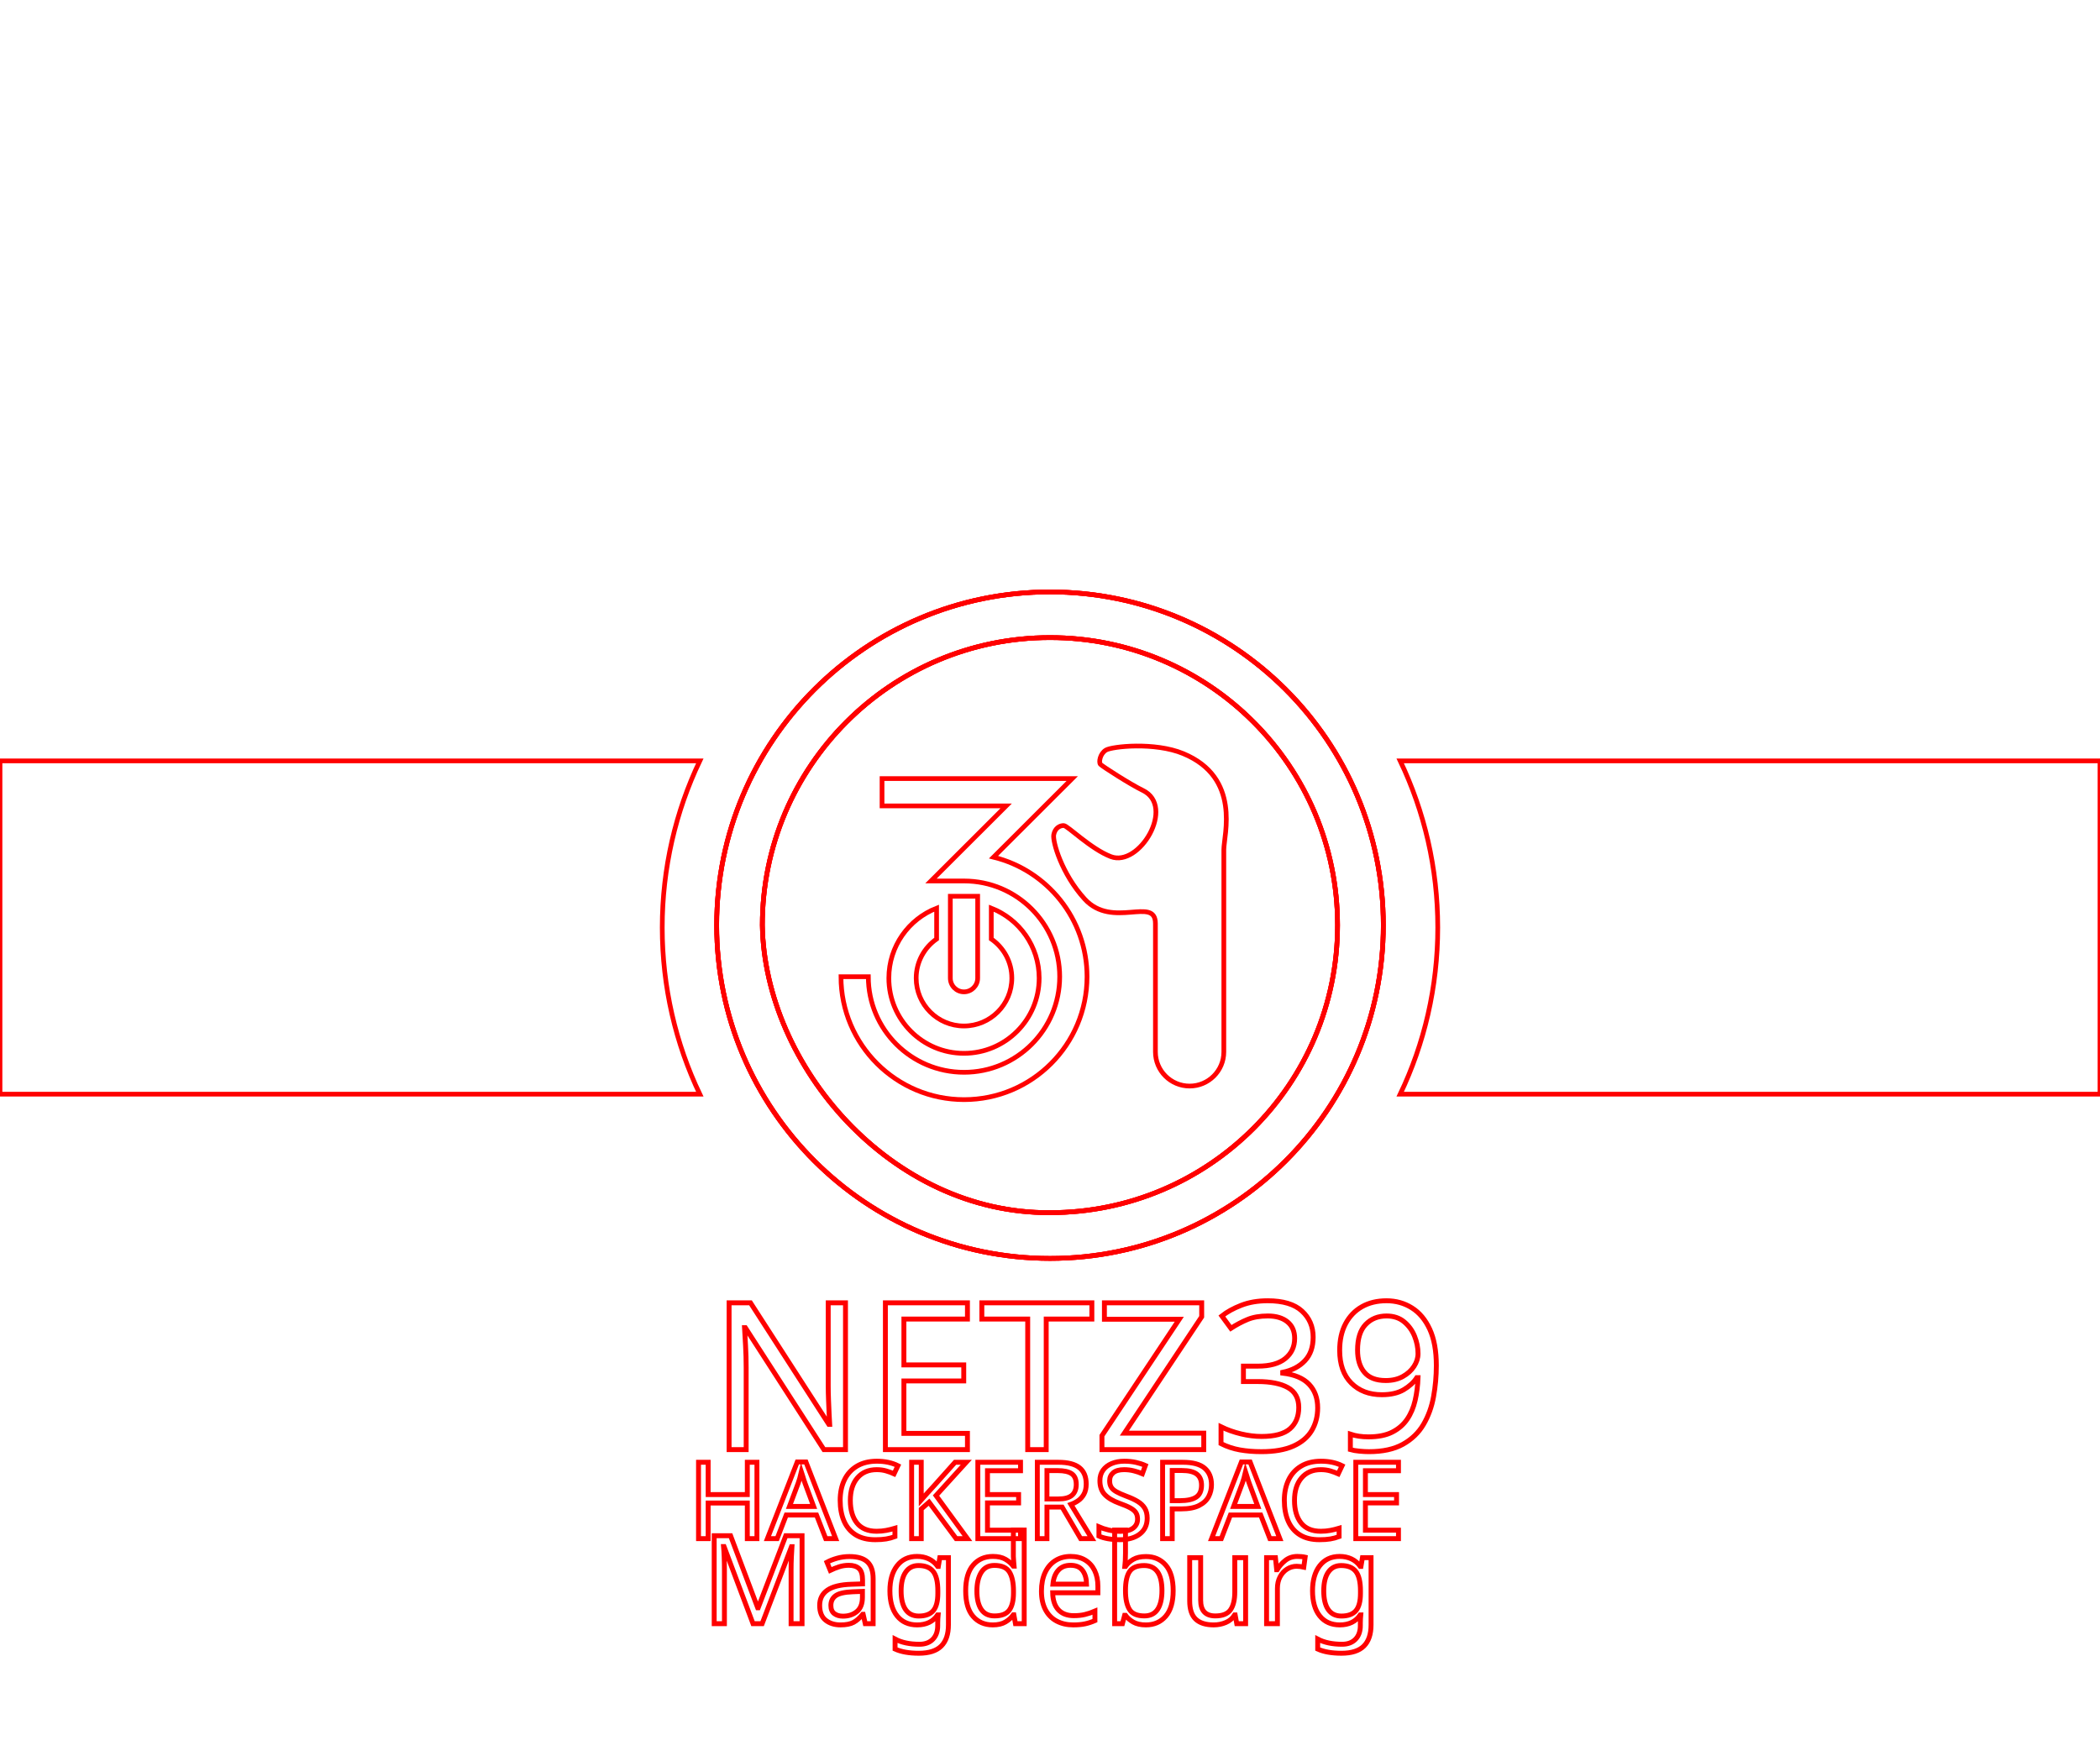
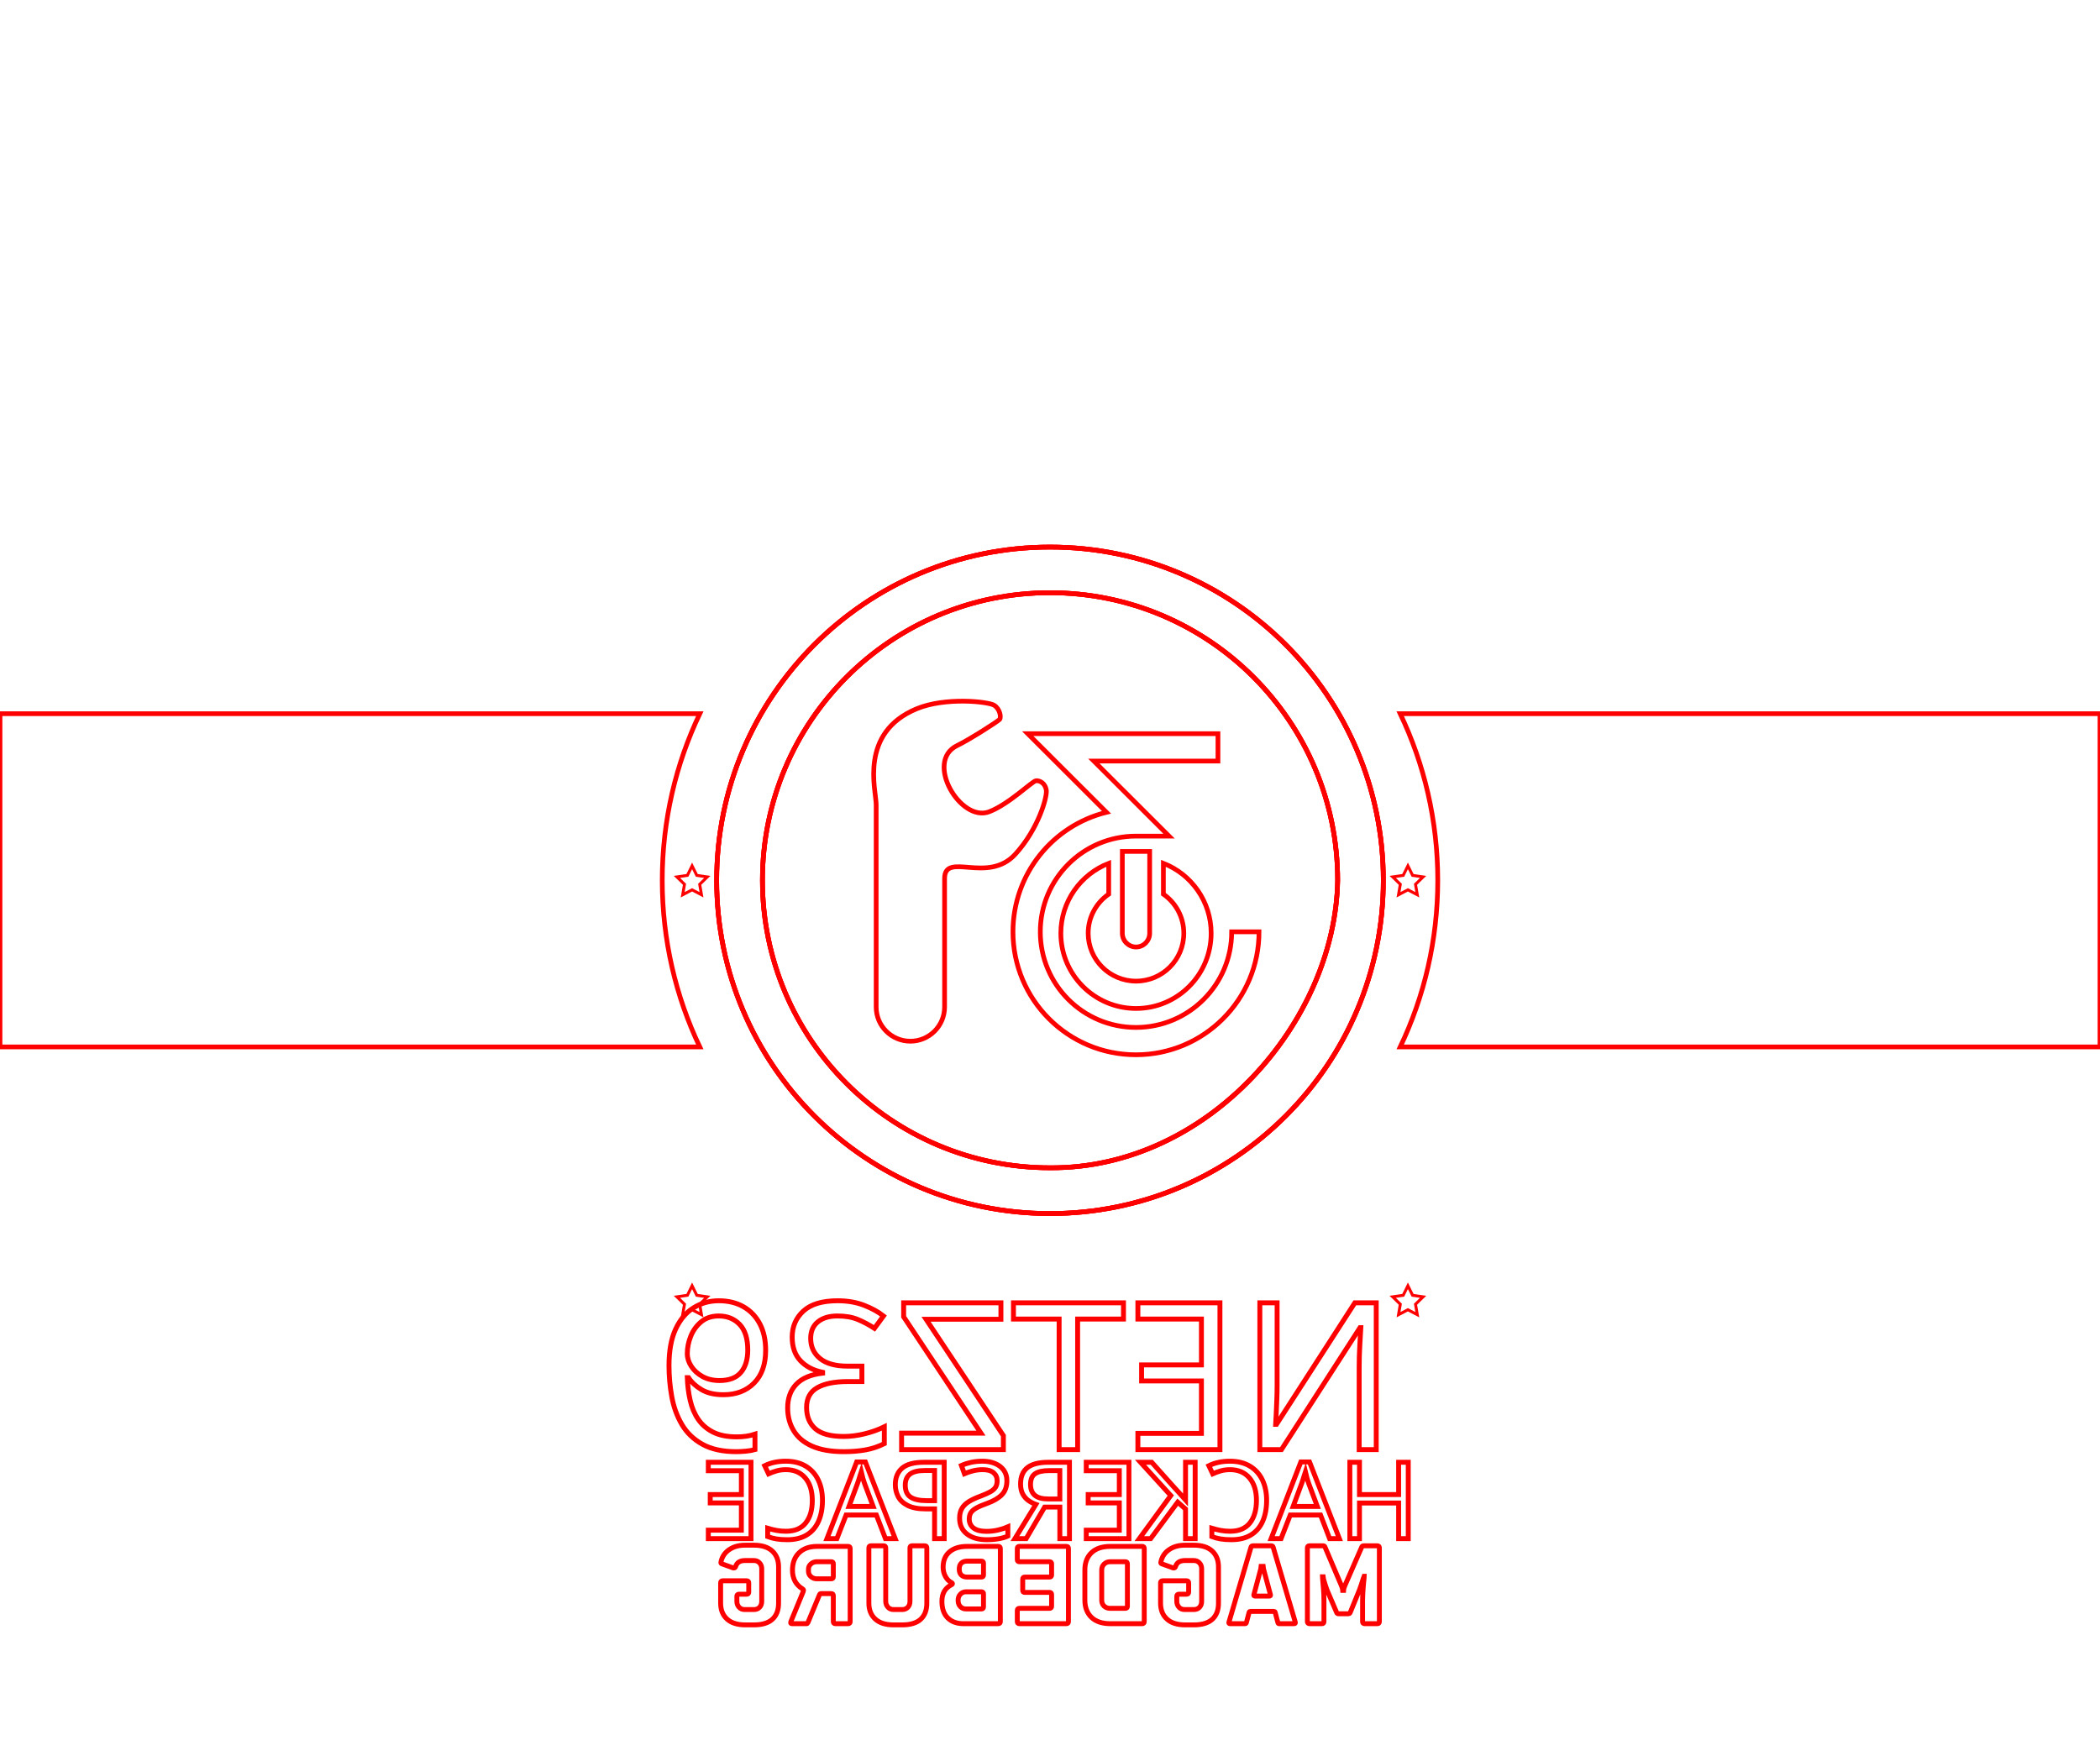
<svg xmlns="http://www.w3.org/2000/svg" width="6696.85" height="5616.142" id="svg2" version="1.1">
  <defs id="defs4" />
  <g id="layer1" transform="translate(0,4563.781)">
-     <path style="fill:none;fill-opacity:0.354;stroke:#ff0000;stroke-opacity:1;stroke-width:15;stroke-miterlimit:4;stroke-dasharray:none" d="M 0 2427.156 L 0 3490.156 L 2231.625 3490.156 C 2154.857 3329.14 2111.875 3148.921 2111.875 2958.656 C 2111.875 2768.391 2154.857 2588.172 2231.625 2427.156 L 0 2427.156 z M 4465.219 2427.156 C 4541.986 2588.172 4584.969 2768.391 4584.969 2958.656 C 4584.969 3148.921 4541.986 3329.14 4465.219 3490.156 L 6696.844 3490.156 L 6696.844 2427.156 L 4465.219 2427.156 z " transform="translate(0,-4563.781)" id="rect2985" />
-     <g id="g3972" transform="matrix(8.378018,0,0,8.378019,2091.723,-2869.322)" style="fill:none;stroke:#ff0000;stroke-width:1.79;stroke-miterlimit:4;stroke-opacity:1;stroke-dasharray:none">
+     <path style="fill:none;stroke:#ff0000;stroke-width:15;stroke-miterlimit:4;stroke-opacity:1;stroke-dasharray:none" d="m 6696.847,-2287.21 0,1063 -2231.625,0 c 76.768,-161.016 119.75,-341.235 119.75,-531.5 0,-190.265 -42.982,-370.484 -119.75,-531.5 l 2231.625,0 z m -4465.219,0 c -76.768,161.016 -119.75,341.235 -119.75,531.5 0,190.265 42.982,370.484 119.75,531.5 l -2231.625,0 0,-1063 2231.625,0 z" id="rect2985" />
+     <g id="g3972" transform="matrix(-8.378018,0,0,8.378019,4605.127,-3012.413)" style="fill:none;stroke:#ff0000;stroke-width:1.79;stroke-miterlimit:4;stroke-opacity:1;stroke-dasharray:none">
      <g id="g4413" transform="translate(-448.0526,-67.70133)" style="fill:none;stroke:#ff0000;stroke-width:1.79;stroke-miterlimit:4;stroke-opacity:1;stroke-dasharray:none">
        <path style="color:#000000;fill:none;stroke:#ff0000;stroke-width:1.79;stroke-miterlimit:4;stroke-opacity:1;stroke-dasharray:none;marker:none;visibility:visible;display:inline;overflow:visible;enable-background:accumulate" id="path4996-4-0-4-8-9-7-2-6-0-9-9-2" d="m 534.121,161.882 0,10.406 47.253,0 c -9.528,9.543 -19.07,19.073 -28.627,28.586 l 12.593,0 c 20.112,0 36.401,16.329 36.401,36.442 0,20.112 -16.289,36.401 -36.401,36.401 -20.112,0 -36.442,-16.289 -36.442,-36.401 l -10.406,0 c 0,25.858 20.989,46.807 46.848,46.807 25.858,0 46.807,-20.949 46.807,-46.807 0,-21.993 -15.152,-40.48 -35.591,-45.512 l 29.963,-29.923 z" />
        <g id="g4409" transform="matrix(-1,0,0,-1,1130.637,475.1825)" style="fill:none;stroke:#ff0000;stroke-width:1.79;stroke-miterlimit:4;stroke-opacity:1;stroke-dasharray:none">
          <path style="color:#000000;fill:none;stroke:#ff0000;stroke-width:1.79;stroke-miterlimit:4;stroke-opacity:1;stroke-dasharray:none;marker:none;visibility:visible;display:inline;overflow:visible;enable-background:accumulate" id="path4996-4-0-4-2-1-9-8-5-8-9" d="m 565.339,208.689 c -15.802,0 -28.627,12.825 -28.627,28.627 0,12.131 7.56,22.487 18.221,26.643 l 0,-11.742 c -4.724,-3.282 -7.815,-8.711 -7.815,-14.901 0,-10.056 8.165,-18.221 18.221,-18.221 10.056,0 18.18,8.165 18.18,18.221 0,6.18 -3.075,11.617 -7.774,14.901 l 0,11.742 c 10.649,-4.156 18.18,-14.512 18.18,-26.643 0,-15.802 -12.784,-28.627 -28.586,-28.627 z" />
          <path style="color:#000000;fill:none;stroke:#ff0000;stroke-width:1.79;stroke-miterlimit:4;stroke-opacity:1;stroke-dasharray:none;marker:none;visibility:visible;display:inline;overflow:visible;enable-background:accumulate" id="rect5023-1-6-7-7-5-2-9-1-8-8" d="m 565.339,232.093 c -2.873,0 -5.223,2.35 -5.223,5.223 l 0,31.178 10.406,0 0,-31.178 c 0,-2.873 -2.31,-5.223 -5.183,-5.223 z" />
        </g>
        <path style="fill:none;stroke:#ff0000;stroke-width:1.79;stroke-miterlimit:4;stroke-opacity:1;stroke-dasharray:none" id="path5018-1-3-2-1-4-7-5-6" d="m 630.853,149.491 c -5.722,0.054 -10.364,0.853 -11.499,1.539 -2.271,1.371 -2.807,4.658 -2.106,5.426 0.702,0.768 11.43,7.658 16.115,9.92 12.614,6.09 -1.288,29.396 -12.147,25.226 -7.696,-2.955 -16.427,-11.757 -17.897,-11.823 -1.47,-0.065 -3.364,0.926 -3.847,3.482 -0.483,2.556 3.008,14.897 11.783,24.497 10.529,11.52 26.926,-1.209 26.926,9.313 l 0,48.872 a 13.018,13.018 0 0 0 26.036,0 l 0,-62.437 0,-14.577 c 0,-5.467 6.703,-27.389 -15.467,-36.563 -5.374,-2.224 -12.175,-2.929 -17.897,-2.875 z" />
      </g>
      <path style="color:#000000;fill:none;stroke:#ff0000;stroke-width:1.79;stroke-miterlimit:4;stroke-opacity:1;stroke-dasharray:none;marker:none;visibility:visible;display:inline;overflow:visible;enable-background:accumulate" id="path7438-70-0-9-0-2" d="m 150,23.121 c -70.071,0 -126.879,56.808 -126.879,126.879 0,70.071 56.808,126.879 126.879,126.879 70.071,0 126.879,-56.808 126.879,-126.879 C 276.879,79.929 220.071,23.121 150,23.121 z m 0,17.386 c 60.46,0 109.454,49.033 109.454,109.493 0,60.46 -48.994,109.454 -109.454,109.454 -60.472,0.389 -108.645,-55.933 -109.493,-109.454 0,-60.46 49.033,-109.493 109.493,-109.493 z" />
      <path d="m 150,23.121 c -70.071,0 -126.879,56.808 -126.879,126.879 0,70.071 56.808,126.879 126.879,126.879 70.071,0 126.879,-56.808 126.879,-126.879 C 276.879,79.929 220.071,23.121 150,23.121 z m 0,17.386 c 60.46,0 109.454,49.033 109.454,109.493 0,60.46 -48.994,109.454 -109.454,109.454 -60.472,0.389 -108.645,-55.933 -109.493,-109.454 0,-60.46 49.033,-109.493 109.493,-109.493 z" id="path3981" style="color:#000000;fill:none;stroke:#ff0000;stroke-width:1.79;stroke-miterlimit:4;stroke-opacity:1;stroke-dasharray:none;marker:none;visibility:visible;display:inline;overflow:visible;enable-background:accumulate" />
      <path style="color:#000000;fill:none;stroke:#ff0000;stroke-width:1.79;stroke-miterlimit:4;stroke-opacity:1;stroke-dasharray:none;marker:none;visibility:visible;display:inline;overflow:visible;enable-background:accumulate" id="path3983" d="m 150,23.121 c -70.071,0 -126.879,56.808 -126.879,126.879 0,70.071 56.808,126.879 126.879,126.879 70.071,0 126.879,-56.808 126.879,-126.879 C 276.879,79.929 220.071,23.121 150,23.121 z m 0,17.386 c 60.46,0 109.454,49.033 109.454,109.493 0,60.46 -48.994,109.454 -109.454,109.454 -60.472,0.389 -108.645,-55.933 -109.493,-109.454 0,-60.46 49.033,-109.493 109.493,-109.493 z" />
    </g>
-     <text xml:space="preserve" style="font-size:45.486px;font-style:normal;font-weight:normal;line-height:125%;letter-spacing:0px;word-spacing:0px;fill:none;stroke:#ff0000;stroke-width:15.633;stroke-miterlimit:4;stroke-opacity:1;stroke-dasharray:none;font-family:Sans" x="3366.901" y="344.229" id="text4042">
-       <tspan x="3366.901" y="344.229" style="font-size:341.145px;font-style:normal;font-variant:normal;font-weight:normal;font-stretch:normal;text-align:center;text-anchor:middle;fill:none;stroke:#ff0000;stroke-width:15.633;stroke-miterlimit:4;stroke-opacity:1;stroke-dasharray:none;font-family:Politics Head;-inkscape-font-specification:Politics Head" id="tspan4048">HACKERSPACE</tspan>
+     <text xml:space="preserve" style="font-size:45.486px;font-style:normal;font-weight:normal;line-height:125%;letter-spacing:0px;word-spacing:0px;fill:none;stroke:#ff0000;stroke-width:15.633;stroke-miterlimit:4;stroke-opacity:1;stroke-dasharray:none;font-family:Sans" x="-3351.59" y="344.229" id="text4042" transform="scale(-1,1)">
+       <tspan x="-3351.59" y="344.229" style="font-size:341.145px;font-style:normal;font-variant:normal;font-weight:normal;font-stretch:normal;text-align:center;text-anchor:middle;fill:none;stroke:#ff0000;stroke-width:15.633;stroke-miterlimit:4;stroke-opacity:1;stroke-dasharray:none;font-family:Politics Head;-inkscape-font-specification:Politics Head" id="tspan4048">HACKERSPACE</tspan>
    </text>
-     <text xml:space="preserve" style="font-size:182.172px;font-style:normal;font-weight:normal;line-height:125%;letter-spacing:0px;word-spacing:0px;fill:none;stroke:#ff0000;stroke-width:15.633;stroke-miterlimit:4;stroke-opacity:1;stroke-dasharray:none;font-family:Sans" x="2261.458" y="60.259" id="text4050">
-       <tspan id="tspan4052" x="2261.458" y="60.259" style="font-size:655.82px;fill:none;stroke:#ff0000;stroke-width:15.633;stroke-miterlimit:4;stroke-opacity:1;stroke-dasharray:none;font-family:Politics Head;-inkscape-font-specification:Politics Head">NETZ39</tspan>
+     <text xml:space="preserve" style="font-size:182.172px;font-style:normal;font-weight:normal;line-height:125%;letter-spacing:0px;word-spacing:0px;fill:none;stroke:#ff0000;stroke-width:15.633;stroke-miterlimit:4;stroke-opacity:1;stroke-dasharray:none;font-family:Sans" x="-4452.399" y="60.259" id="text4050" transform="scale(-1,1)">
+       <tspan id="tspan4052" x="-4452.399" y="60.259" style="font-size:655.82px;fill:none;stroke:#ff0000;stroke-width:15.633;stroke-miterlimit:4;stroke-opacity:1;stroke-dasharray:none;font-family:Politics Head;-inkscape-font-specification:Politics Head">NETZ39</tspan>
    </text>
-     <text id="text4059" y="615.51" x="3356.609" style="font-size:52.391px;font-style:normal;font-weight:normal;line-height:125%;letter-spacing:0px;word-spacing:0px;fill:none;stroke:#ff0000;stroke-width:15.633;stroke-miterlimit:4;stroke-opacity:1;stroke-dasharray:none;font-family:Sans" xml:space="preserve">
-       <tspan id="tspan4061" style="font-size:392.931px;font-style:normal;font-variant:normal;font-weight:normal;font-stretch:normal;text-align:center;text-anchor:middle;fill:none;stroke:#ff0000;stroke-width:15.633;stroke-miterlimit:4;stroke-opacity:1;stroke-dasharray:none;font-family:Politics Head;-inkscape-font-specification:Politics Head" y="615.51" x="3356.609">Magdeburg</tspan>
-     </text>
+     <g style="font-size:52.391px;font-style:normal;font-weight:normal;line-height:125%;letter-spacing:0px;word-spacing:0px;fill:none;stroke:#ff0000;stroke-width:15.633;stroke-miterlimit:4;stroke-opacity:1;font-family:Sans" id="text4059" transform="matrix(-1,0,0,1,6696.85,0)">
+       <path d="m 2304.605,615.51 c -4.349,0 -6.523,-2.174 -6.523,-6.523 l 0,-235.413 c -10e-5,-4.349 2.174,-6.523 6.523,-6.523 l 43.552,0 c 2.942,2.5e-4 4.924,1.151 5.948,3.454 l 53.913,123.558 c 3.07,7.547 4.604,12.599 4.605,15.157 l 1.919,0 c -2e-4,-2.046 1.535,-7.099 4.605,-15.157 l 52.57,-123.558 c 0.895,-2.302 2.878,-3.453 5.948,-3.454 l 43.361,0 c 4.349,2.5e-4 6.523,2.175 6.523,6.523 l 0,235.413 c -2e-4,4.349 -2.175,6.523 -6.523,6.523 l -39.715,0 c -4.349,0 -6.524,-2.174 -6.523,-6.523 l 0,-65.425 c -2e-4,-6.523 0.128,-13.558 0.384,-21.105 0.384,-7.674 0.831,-14.645 1.343,-20.913 0.511,-6.267 1.023,-12.023 1.535,-17.267 0.511,-5.244 0.895,-9.529 1.151,-12.855 0.384,-3.325 0.575,-5.116 0.576,-5.372 l -1.535,0 c -2e-4,0.384 -0.768,3.134 -2.302,8.25 -1.407,5.116 -3.262,11.192 -5.564,18.227 -2.175,6.907 -4.093,12.471 -5.756,16.692 l -30.506,71.18 c -0.895,2.302 -2.878,3.454 -5.948,3.454 l -30.314,0 c -3.582,3e-5 -5.82,-1.215 -6.715,-3.645 l -29.355,-71.948 c -1.663,-3.965 -3.645,-9.529 -5.948,-16.692 -2.302,-7.291 -4.285,-13.558 -5.948,-18.802 -1.663,-5.372 -2.558,-8.186 -2.686,-8.442 l -0.959,0 c -10e-5,0.256 0.192,2.047 0.576,5.372 0.384,3.326 0.831,7.675 1.343,13.047 0.511,5.244 1.023,11.064 1.535,17.459 0.511,6.395 0.959,13.494 1.343,21.297 0.384,7.675 0.576,14.901 0.576,21.68 l 0,65.808 c -10e-5,4.349 -2.175,6.523 -6.523,6.523 l -40.483,0" style="font-size:392.931px;font-variant:normal;font-stretch:normal;text-align:center;text-anchor:middle;stroke:#ff0000;font-family:Politics Head;-inkscape-font-specification:Politics Head" id="path3207" />
+       <path d="m 2649.188,527.446 45.087,0 c 3.325,9e-5 4.668,-1.343 4.029,-4.029 l -22.064,-82.884 -0.959,-7.866 -6.715,0 -0.959,7.866 -22.256,82.884 c -0.64,2.686 0.639,4.029 3.837,4.029 m 59.669,48.925 -73.867,0 c -2.43,4e-5 -3.901,0.767 -4.413,2.302 l -9.018,33.959 c -0.512,1.919 -1.791,2.878 -3.837,2.878 l -47.39,0 c -2.942,0 -4.413,-0.959 -4.413,-2.878 0,-1.151 0.256,-2.366 0.767,-3.645 l 70.221,-237.908 c 0.767,-2.686 2.814,-4.029 6.139,-4.029 l 58.134,0 c 3.325,2.5e-4 5.372,1.343 6.14,4.029 l 70.413,239.443 c 0.256,0.767 0.384,1.471 0.384,2.11 -2e-4,1.919 -1.407,2.878 -4.221,2.878 l -47.581,0 c -2.047,0 -3.39,-0.959 -4.029,-2.878 l -9.017,-33.959 c -0.512,-1.535 -1.983,-2.302 -4.413,-2.302" style="font-size:392.931px;font-variant:normal;font-stretch:normal;text-align:center;text-anchor:middle;stroke:#ff0000;font-family:Politics Head;-inkscape-font-specification:Politics Head" id="path3209" />
+       <path d="m 2889.781,619.347 c -26.349,0 -46.047,-6.012 -59.093,-18.035 -13.047,-12.023 -19.57,-29.099 -19.57,-51.227 l 0,-115.692 c -1e-4,-21.36 6.715,-38.244 20.145,-50.651 13.558,-12.407 33.064,-18.61 58.518,-18.611 l 28.395,0 c 19.186,2.5e-4 35.494,4.413 48.925,13.238 13.558,8.698 22.512,20.849 26.861,36.454 0.767,2.686 1.151,4.605 1.151,5.756 -2e-4,1.919 -1.087,3.262 -3.262,4.029 l -34.919,12.663 -2.878,0.576 c -2.942,1.8e-4 -4.925,-1.471 -5.948,-4.413 -3.837,-12.918 -13.814,-19.378 -29.93,-19.378 l -28.395,0 c -7.419,2e-4 -13.43,2.558 -18.035,7.674 -4.605,4.989 -6.907,11.128 -6.907,18.419 l 0,104.181 c 0,7.675 2.238,13.942 6.715,18.802 4.604,4.861 10.68,7.291 18.227,7.291 l 29.355,0 c 7.546,5e-5 13.558,-2.494 18.035,-7.483 4.604,-4.988 6.907,-11.192 6.907,-18.611 l 0,-16.308 c -1e-4,-4.349 -2.175,-6.523 -6.523,-6.523 l -24.75,0 c -4.349,9e-5 -6.523,-2.174 -6.523,-6.523 l 0,-29.738 c -1e-4,-4.349 2.174,-6.523 6.523,-6.523 l 76.552,0 c 4.349,1.4e-4 6.523,2.175 6.523,6.523 l 0,64.849 c -2e-4,21.361 -6.779,38.244 -20.337,50.651 -13.43,12.407 -32.872,18.611 -58.326,18.611 l -27.436,0" style="font-size:392.931px;font-variant:normal;font-stretch:normal;text-align:center;text-anchor:middle;stroke:#ff0000;font-family:Politics Head;-inkscape-font-specification:Politics Head" id="path3211" />
+       <path d="m 3054.398,615.51 c -4.349,0 -6.523,-2.174 -6.523,-6.523 l 0,-233.495 c 0,-4.349 2.174,-6.523 6.523,-6.523 l 101.686,0 c 25.965,2.5e-4 45.983,6.715 60.053,20.145 14.07,13.303 21.105,31.657 21.105,55.064 l 0,96.122 c -2e-4,23.407 -7.099,41.826 -21.297,55.256 -14.07,13.302 -34.023,19.954 -59.861,19.954 l -101.686,0 m 53.721,-48.925 48.541,0 c 7.802,5e-5 14.197,-2.366 19.186,-7.099 5.116,-4.86 7.674,-11.256 7.674,-19.186 l 0,-95.547 c -10e-5,-8.058 -2.558,-14.517 -7.674,-19.378 -5.117,-4.988 -11.512,-7.482 -19.186,-7.483 l -48.541,0 c -4.349,1.9e-4 -6.523,2.175 -6.523,6.523 l 0,135.646 c -1e-4,4.349 2.174,6.523 6.523,6.523" style="font-size:392.931px;font-variant:normal;font-stretch:normal;text-align:center;text-anchor:middle;stroke:#ff0000;font-family:Politics Head;-inkscape-font-specification:Politics Head" id="path3213" />
+       <path d="m 3446.178,615.51 -150.035,0 c -4.349,0 -6.523,-2.174 -6.523,-6.523 l 0,-233.495 c -1e-4,-4.349 2.174,-6.523 6.523,-6.523 l 150.035,0 c 4.349,2.5e-4 6.523,2.175 6.523,6.523 l 0,35.878 c -2e-4,4.349 -2.175,6.523 -6.523,6.523 l -96.314,0 c -4.349,1.9e-4 -6.523,2.175 -6.523,6.523 l 0,35.878 c -1e-4,4.349 2.174,6.523 6.523,6.523 l 79.047,0 c 4.349,1.5e-4 6.523,2.175 6.523,6.523 l 0,35.878 c -2e-4,4.349 -2.175,6.523 -6.523,6.523 l -79.047,0 c -4.349,1e-4 -6.523,2.175 -6.523,6.523 l 0,37.797 c -1e-4,4.349 2.174,6.523 6.523,6.523 l 96.314,0 c 4.349,5e-5 6.523,2.174 6.523,6.523 l 0,35.878 c -2e-4,4.349 -2.175,6.523 -6.523,6.523" style="font-size:392.931px;font-variant:normal;font-stretch:normal;text-align:center;text-anchor:middle;stroke:#ff0000;font-family:Politics Head;-inkscape-font-specification:Politics Head" id="path3215" />
+       <path d="m 3623.841,615.51 -110.512,0 c -4.349,0 -6.523,-2.174 -6.523,-6.523 l 0,-233.495 c 0,-4.349 2.174,-6.523 6.523,-6.523 l 99.192,0 c 23.919,2.5e-4 42.657,5.756 56.215,17.267 13.686,11.512 20.529,27.884 20.529,49.116 -2e-4,10.744 -2.494,20.657 -7.483,29.738 -4.861,8.954 -11.512,15.541 -19.953,19.762 -1.535,0.895 -2.303,1.919 -2.302,3.07 -2e-4,1.279 0.767,2.302 2.302,3.07 20.977,10.233 31.401,28.076 31.273,53.529 -0.128,23.151 -6.396,40.802 -18.802,52.954 -12.279,12.023 -29.099,18.035 -50.459,18.035 m -56.791,-148.692 45.279,0 c 8.314,1.5e-4 14.645,-2.174 18.994,-6.523 4.349,-4.349 6.523,-10.68 6.523,-18.994 -2e-4,-8.314 -2.175,-14.581 -6.523,-18.802 -4.349,-4.349 -10.68,-6.523 -18.994,-6.523 l -45.279,0 c -4.349,2e-4 -6.523,2.175 -6.523,6.523 l 0,37.797 c -1e-4,4.349 2.174,6.523 6.523,6.523 m 0,101.686 49.308,0 c 7.163,5e-5 13.11,-2.43 17.843,-7.291 4.86,-4.988 7.291,-11.703 7.291,-20.145 -1e-4,-8.058 -2.43,-14.581 -7.291,-19.57 -4.733,-5.116 -10.68,-7.674 -17.843,-7.674 l -49.308,0 c -4.349,10e-5 -6.523,2.175 -6.523,6.523 l 0,41.634 c -1e-4,4.349 2.174,6.523 6.523,6.523" style="font-size:392.931px;font-variant:normal;font-stretch:normal;text-align:center;text-anchor:middle;stroke:#ff0000;font-family:Politics Head;-inkscape-font-specification:Politics Head" id="path3217" />
+       <path d="m 3819.923,619.347 c -26.477,0 -46.239,-6.012 -59.285,-18.035 -12.919,-12.023 -19.378,-29.099 -19.378,-51.227 l 0,-176.512 c 0,-4.349 2.174,-6.523 6.523,-6.523 l 40.675,0 c 4.349,2.5e-4 6.523,2.175 6.523,6.523 l 0,170.756 c -1e-4,7.675 2.238,13.942 6.715,18.802 4.605,4.861 10.68,7.291 18.227,7.291 l 27.436,0 c 7.418,5e-5 13.366,-2.494 17.843,-7.483 4.604,-4.988 6.971,-11.192 7.099,-18.611 l 0,-170.756 c -1e-4,-4.349 2.174,-6.523 6.523,-6.523 l 40.675,0 c 4.349,2.5e-4 6.523,2.175 6.523,6.523 l 0,176.512 c -2e-4,21.361 -6.779,38.244 -20.337,50.651 -13.431,12.407 -32.872,18.611 -58.326,18.611 l -27.436,0" style="font-size:392.931px;font-variant:normal;font-stretch:normal;text-align:center;text-anchor:middle;stroke:#ff0000;font-family:Politics Head;-inkscape-font-specification:Politics Head" id="path3219" />
+       <path d="m 4091.79,472.382 c 7.418,1.4e-4 13.75,-2.302 18.994,-6.907 5.244,-4.605 7.866,-10.296 7.866,-17.076 l 0,-6.715 c -2e-4,-6.779 -2.622,-12.407 -7.866,-16.884 -5.116,-4.604 -11.448,-6.907 -18.994,-6.907 l -45.855,0 c -4.349,1.9e-4 -6.523,2.175 -6.523,6.523 l 0,41.442 c -10e-5,4.349 2.174,6.523 6.523,6.523 l 45.855,0 m -99.576,143.128 c -4.349,0 -6.523,-2.174 -6.523,-6.523 l 0,-233.495 c 0,-4.349 2.174,-6.523 6.523,-6.523 l 99,0 c 24.43,2.5e-4 43.616,6.843 57.558,20.529 13.942,13.558 20.913,31.977 20.913,55.256 -2e-4,26.861 -10.808,46.878 -32.425,60.052 -1.919,1.151 -2.878,2.43 -2.878,3.837 -2e-4,1.151 0.32,2.558 0.959,4.221 l 37.605,91.518 c 1.663,3.837 2.494,6.523 2.494,8.058 -2e-4,2.047 -1.535,3.07 -4.605,3.07 l -46.43,0 c -1.663,0 -2.942,-1.023 -3.837,-3.07 l -37.413,-90.175 c -0.768,-1.791 -2.111,-2.686 -4.029,-2.686 l -33.192,0 c -4.349,1e-4 -6.523,2.175 -6.523,6.523 l 0,82.884 c -10e-5,4.349 -2.175,6.523 -6.523,6.523 l -40.675,0" style="font-size:392.931px;font-variant:normal;font-stretch:normal;text-align:center;text-anchor:middle;stroke:#ff0000;font-family:Politics Head;-inkscape-font-specification:Politics Head" id="path3221" />
+       <path d="m 4292.669,619.347 c -26.349,0 -46.047,-6.012 -59.093,-18.035 -13.047,-12.023 -19.57,-29.099 -19.57,-51.227 l 0,-115.692 c 0,-21.36 6.715,-38.244 20.145,-50.651 13.558,-12.407 33.064,-18.61 58.518,-18.611 l 28.395,0 c 19.186,2.5e-4 35.494,4.413 48.925,13.238 13.558,8.698 22.512,20.849 26.861,36.454 0.767,2.686 1.151,4.605 1.151,5.756 -2e-4,1.919 -1.087,3.262 -3.262,4.029 l -34.919,12.663 -2.878,0.576 c -2.942,1.8e-4 -4.925,-1.471 -5.948,-4.413 -3.837,-12.918 -13.814,-19.378 -29.93,-19.378 l -28.395,0 c -7.419,2e-4 -13.43,2.558 -18.035,7.674 -4.605,4.989 -6.907,11.128 -6.907,18.419 l 0,104.181 c -10e-5,7.675 2.238,13.942 6.715,18.802 4.605,4.861 10.68,7.291 18.227,7.291 l 29.355,0 c 7.546,5e-5 13.558,-2.494 18.035,-7.483 4.604,-4.988 6.907,-11.192 6.907,-18.611 l 0,-16.308 c -2e-4,-4.349 -2.175,-6.523 -6.523,-6.523 l -24.75,0 c -4.349,9e-5 -6.523,-2.174 -6.523,-6.523 l 0,-29.738 c -10e-5,-4.349 2.174,-6.523 6.523,-6.523 l 76.552,0 c 4.349,1.4e-4 6.523,2.175 6.523,6.523 l 0,64.849 c -2e-4,21.361 -6.779,38.244 -20.337,50.651 -13.43,12.407 -32.872,18.611 -58.326,18.611 l -27.436,0" style="font-size:392.931px;font-variant:normal;font-stretch:normal;text-align:center;text-anchor:middle;stroke:#ff0000;font-family:Politics Head;-inkscape-font-specification:Politics Head" id="path3223" />
+     </g>
+     <path style="fill:none;stroke:#ff0000;stroke-width:15;stroke-miterlimit:4;stroke-opacity:1;stroke-dasharray:none" id="path3202" d="m 836.364,4516.142 24.046,48.722 53.768,7.813 -38.907,37.925 9.185,53.551 -48.092,-25.283 -48.092,25.283 9.185,-53.551 -38.907,-37.925 53.768,-7.813 z" transform="matrix(-0.6229902,0,0,0.6229902,5010.831,-4615.326)" />
+     <path transform="matrix(-0.6229902,0,0,0.6229902,2728.112,-4615.326)" d="m 836.364,4516.142 24.046,48.722 53.768,7.813 -38.907,37.925 9.185,53.551 -48.092,-25.283 -48.092,25.283 9.185,-53.551 -38.907,-37.925 53.768,-7.813 z" id="path3204" style="fill:none;stroke:#ff0000;stroke-width:15;stroke-miterlimit:4;stroke-opacity:1;stroke-dasharray:none" />
+     <path transform="matrix(-0.6229902,0,0,0.6229902,5010.831,-3275.844)" d="m 836.364,4516.142 24.046,48.722 53.768,7.813 -38.907,37.925 9.185,53.551 -48.092,-25.283 -48.092,25.283 9.185,-53.551 -38.907,-37.925 53.768,-7.813 z" id="path3225" style="fill:none;stroke:#ff0000;stroke-width:15;stroke-miterlimit:4;stroke-opacity:1;stroke-dasharray:none" />
+     <path style="fill:none;stroke:#ff0000;stroke-width:15;stroke-miterlimit:4;stroke-opacity:1;stroke-dasharray:none" id="path3227" d="m 836.364,4516.142 24.046,48.722 53.768,7.813 -38.907,37.925 9.185,53.551 -48.092,-25.283 -48.092,25.283 9.185,-53.551 -38.907,-37.925 53.768,-7.813 z" transform="matrix(-0.6229902,0,0,0.6229902,2728.112,-3275.844)" />
  </g>
</svg>
